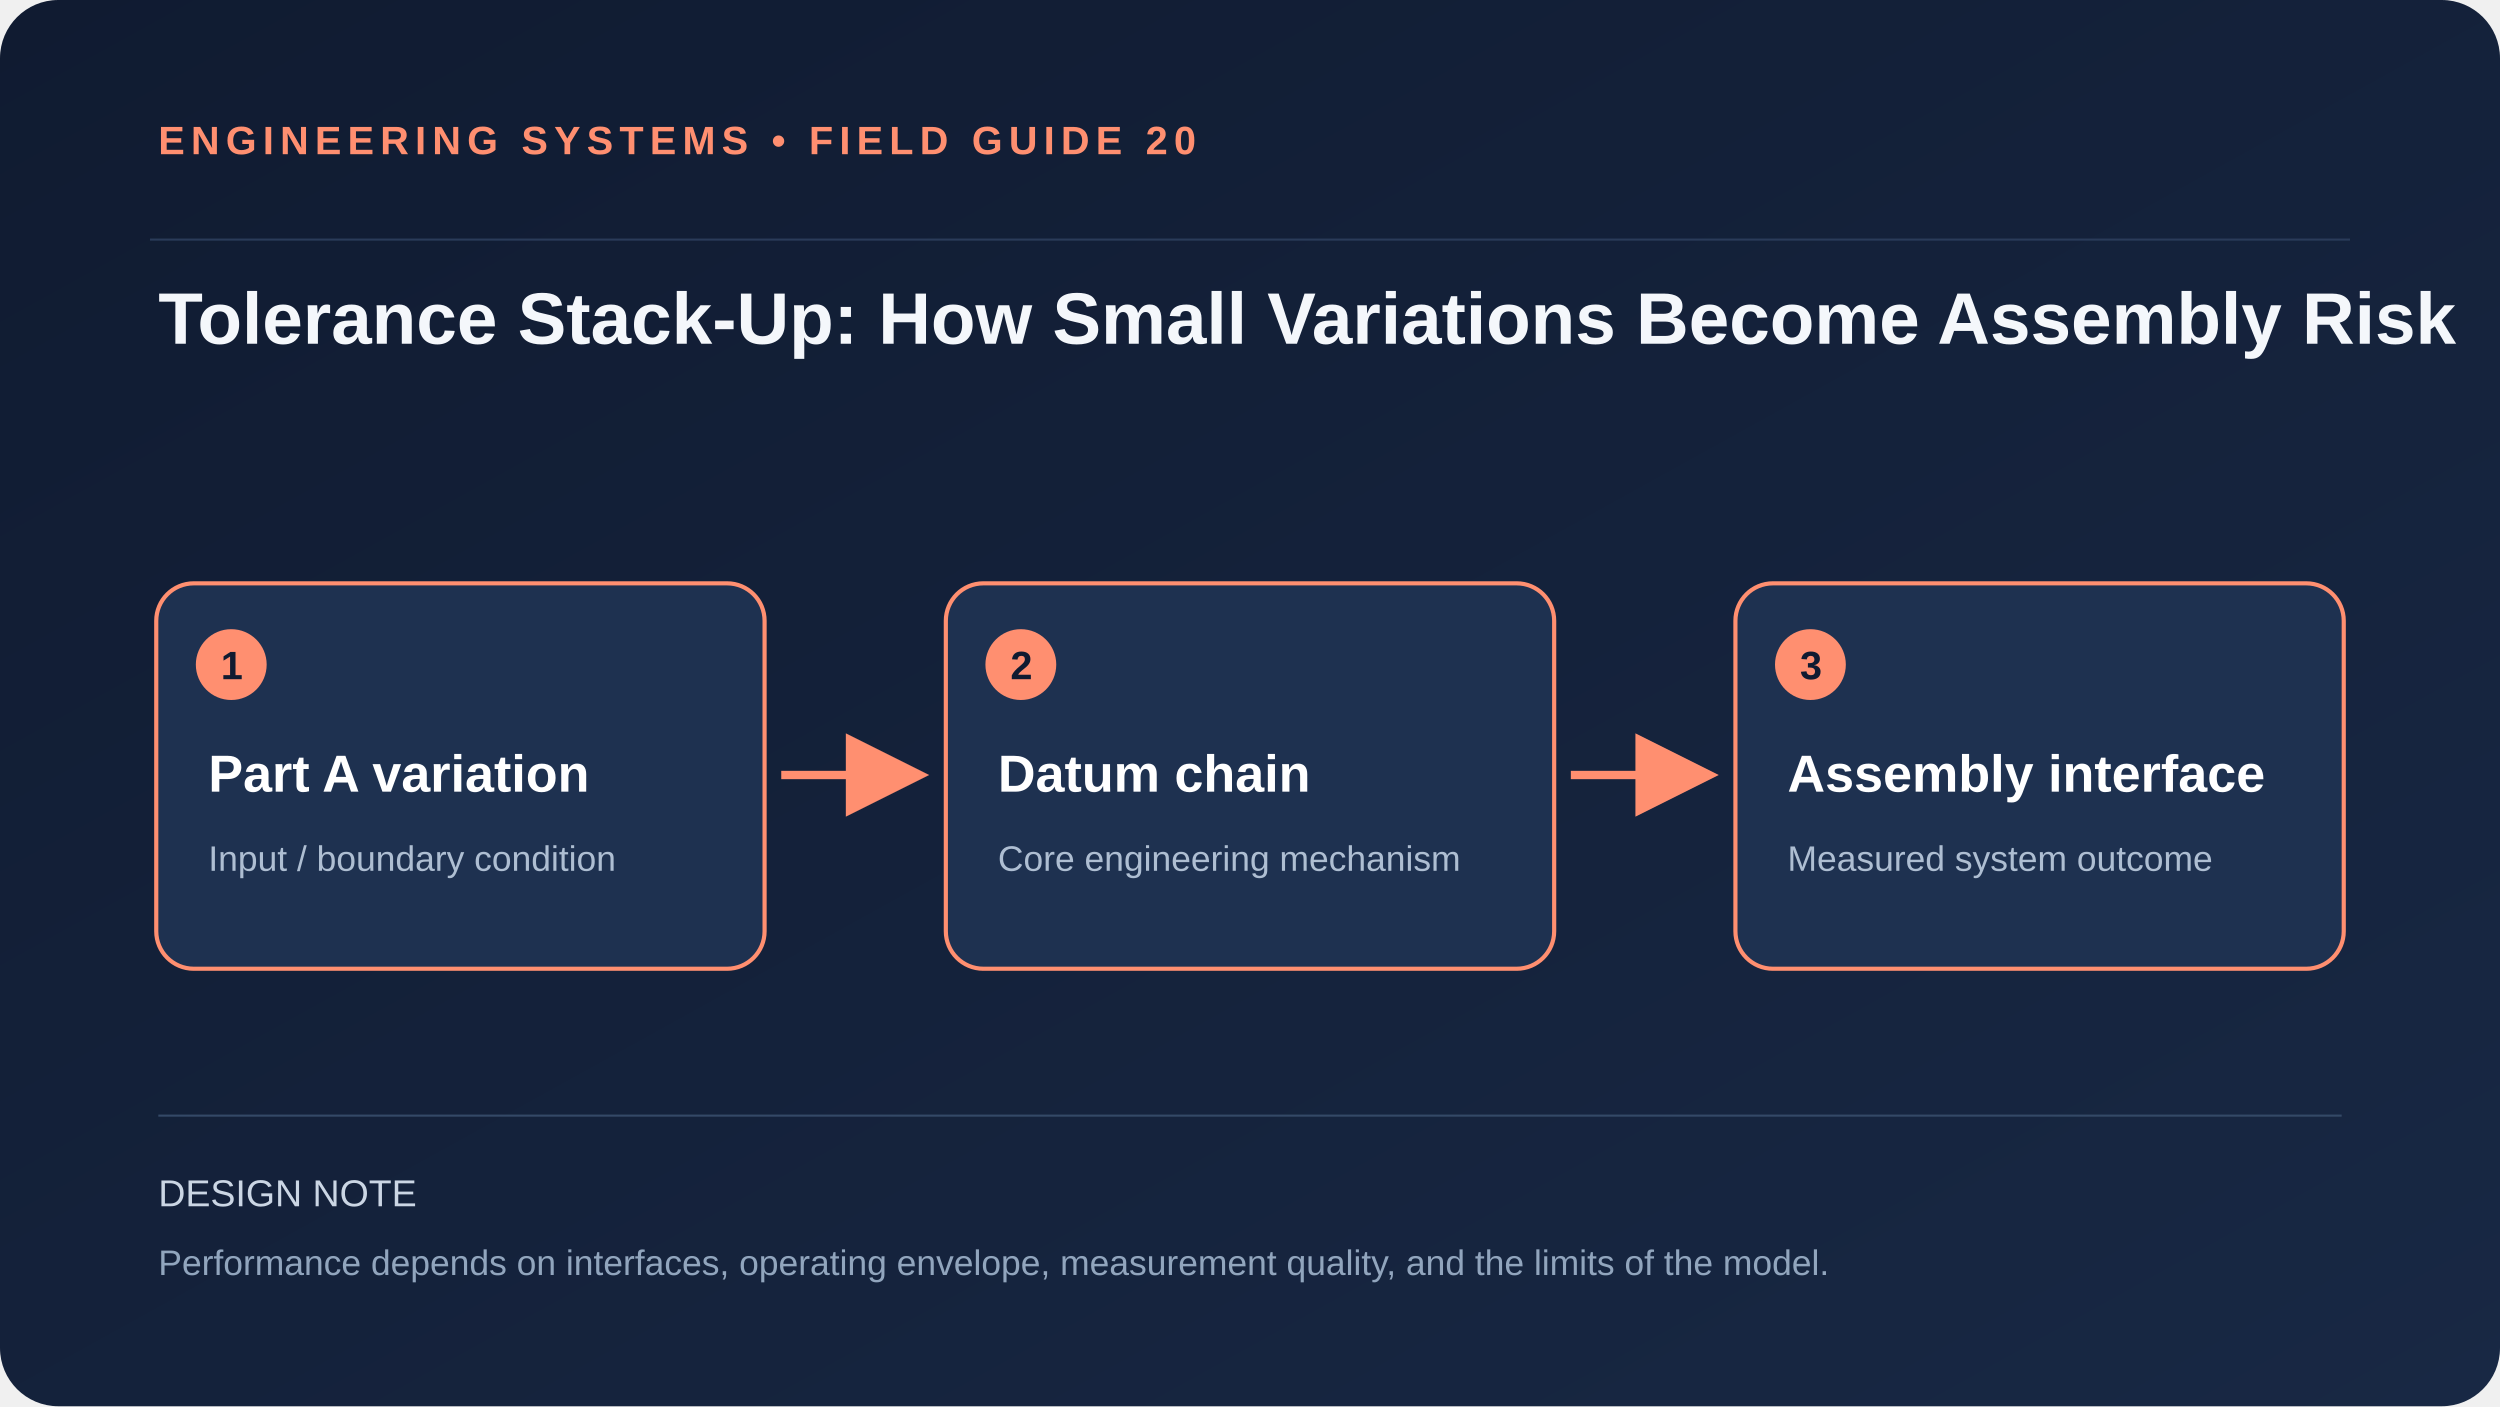
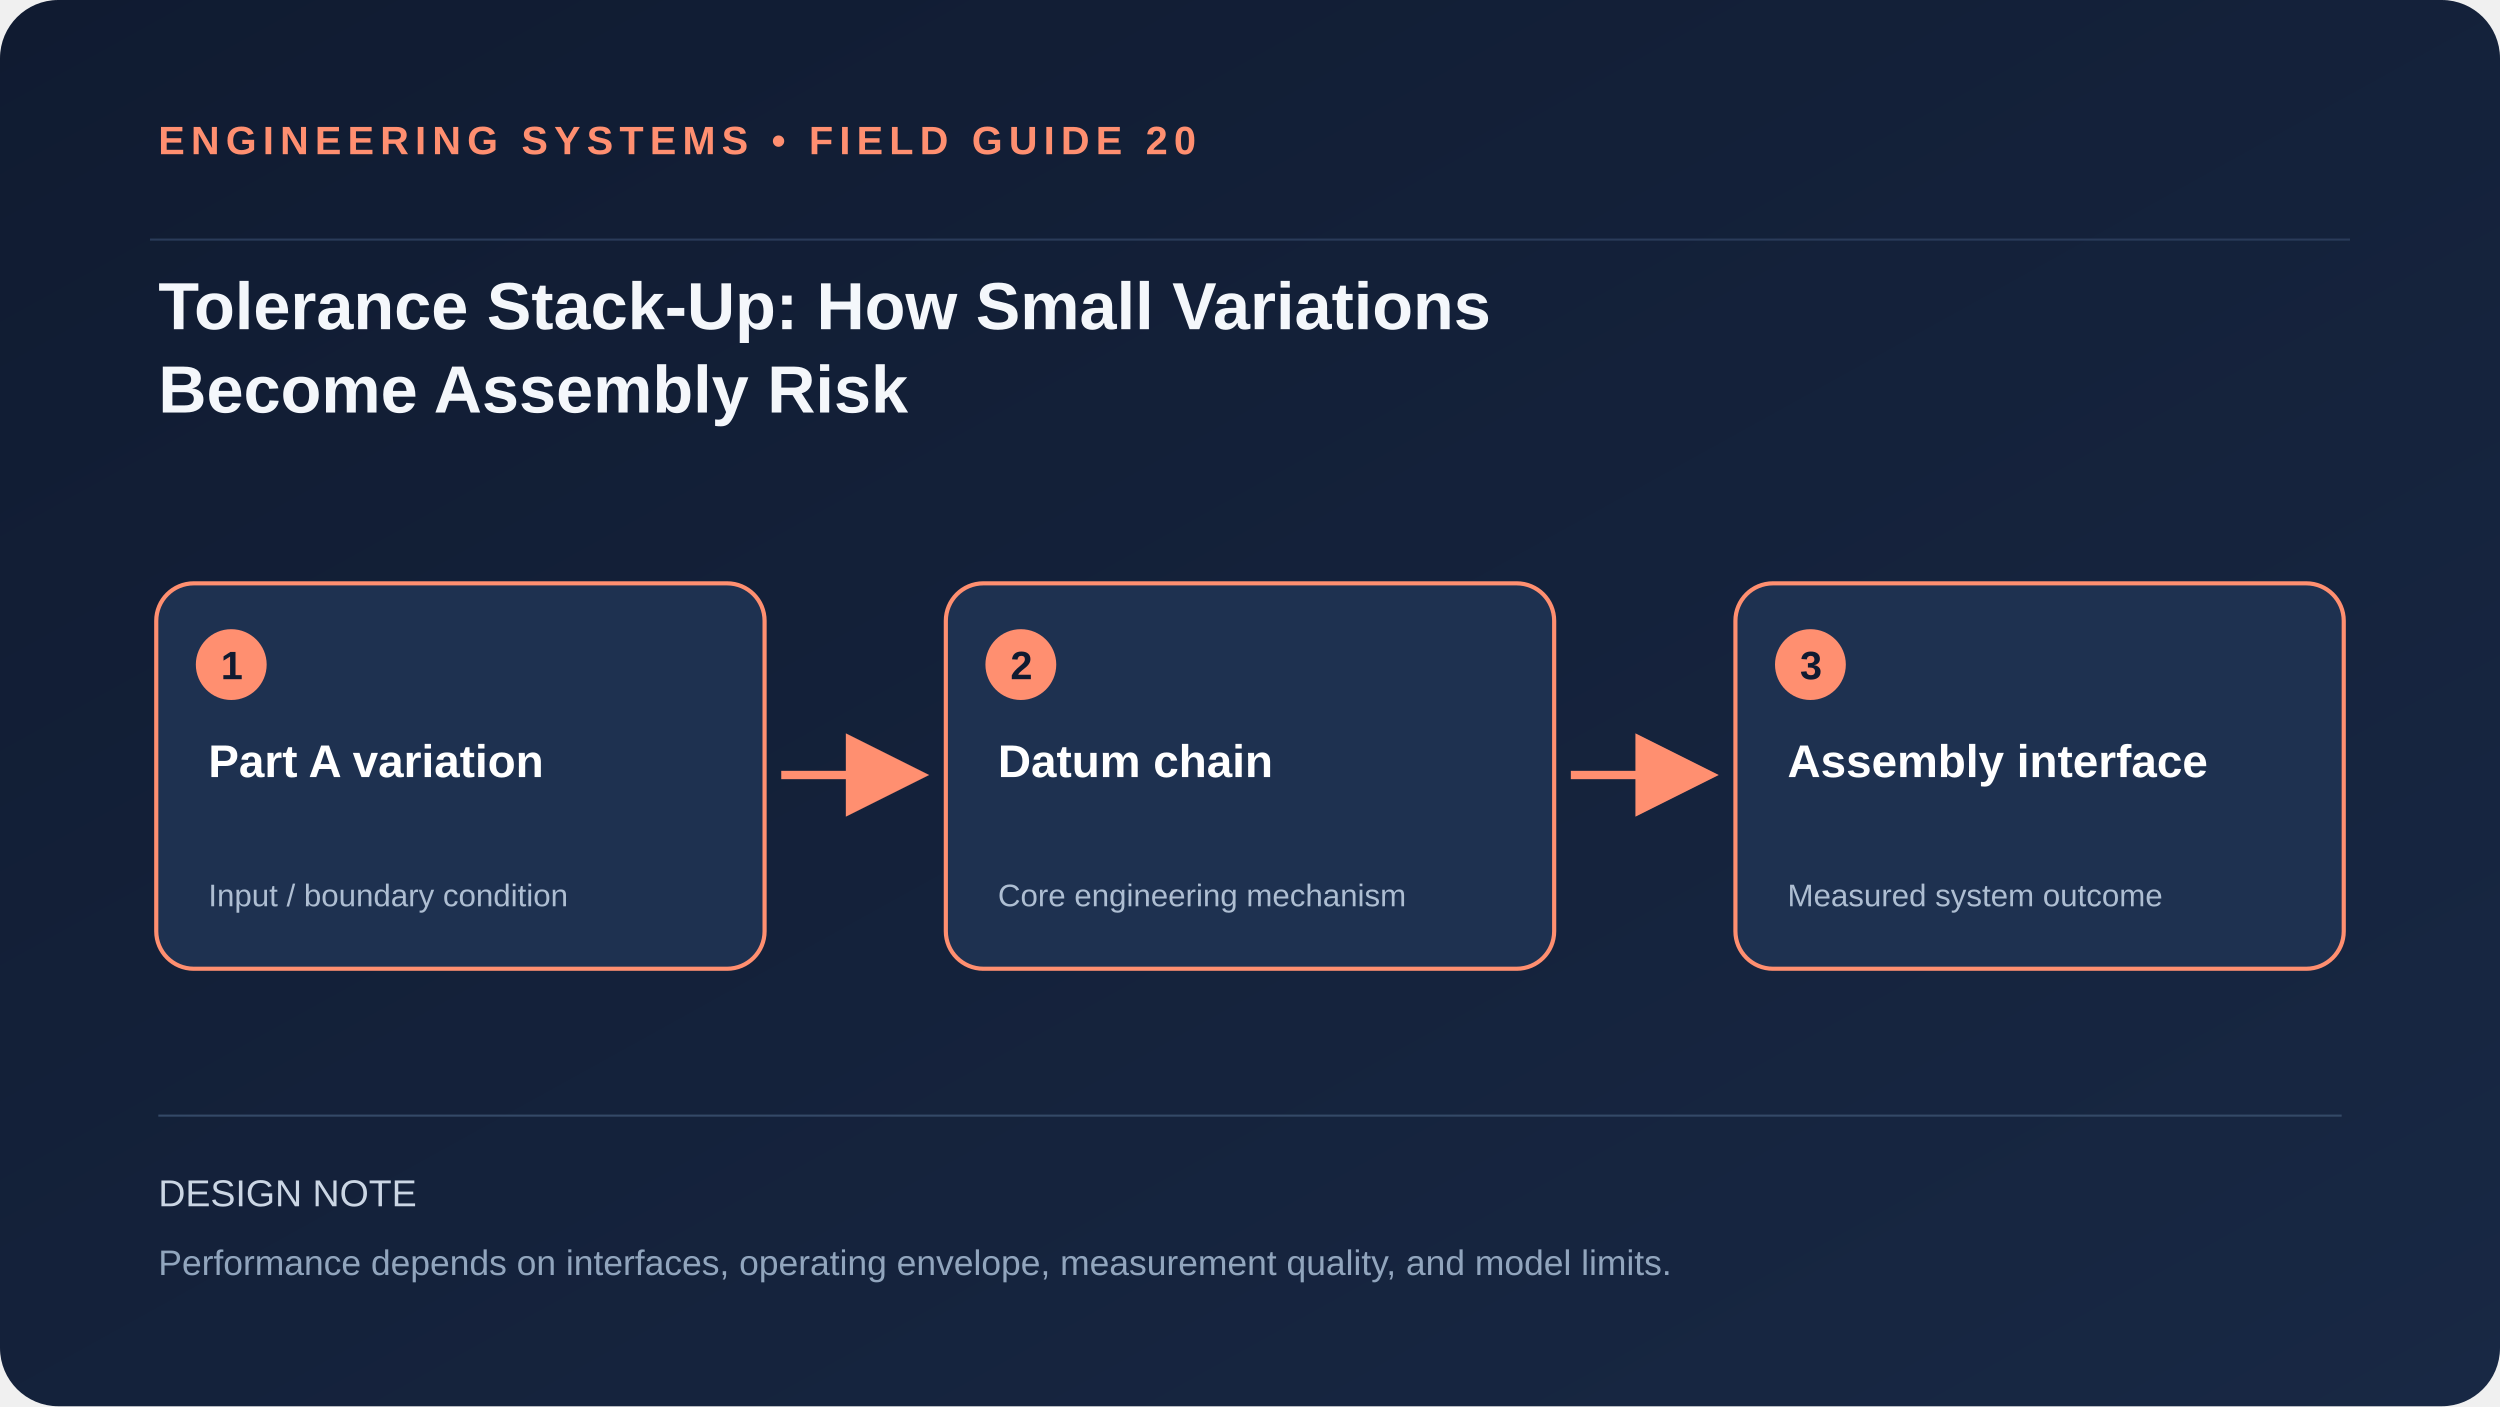
<svg xmlns="http://www.w3.org/2000/svg" width="1200" height="675" viewBox="0 0 1200 675" role="img" aria-labelledby="t d">
  <defs>
    <linearGradient id="bg" x2="1" y2="1">
      <stop stop-color="#101b31" />
      <stop offset="1" stop-color="#182844" />
    </linearGradient>
    <marker id="arrow" markerWidth="10" markerHeight="10" refX="8" refY="5" orient="auto">
      <path d="M0 0L10 5L0 10z" fill="#ff8f70" />
    </marker>
  </defs>
  <rect width="1200" height="675" rx="28" fill="url(#bg)" />
  <path d="M72 115H1128" stroke="#2a3b59" />
  <text x="76" y="74" fill="#ff8f70" font-family="Arial,sans-serif" font-size="19" font-weight="700" letter-spacing="3">ENGINEERING SYSTEMS • FIELD GUIDE 20</text>
-   <text x="76" y="165" fill="#f4f7fb" font-family="Arial,sans-serif" font-size="35" font-weight="700">Tolerance Stack-Up: How Small Variations Become Assembly Risk</text>
+   <text x="76" y="158" fill="#f4f7fb" font-family="Arial,sans-serif" font-size="32" font-weight="700">
+     <tspan x="76" dy="0">Tolerance Stack-Up: How Small Variations</tspan>
+     <tspan x="76" dy="40">Become Assembly Risk</tspan>
+   </text>
  <g font-family="Arial,sans-serif">
    <rect x="75" y="280" width="292" height="185" rx="18" fill="#1e3150" stroke="#ff8f70" stroke-width="2" />
    <circle cx="111" cy="319" r="17" fill="#ff8f70" />
    <text x="106" y="326" fill="#101b31" font-size="19" font-weight="700">1</text>
-     <text x="100" y="380" fill="#fff" font-size="25" font-weight="700">Part A variation</text>
-     <text x="100" y="418" fill="#aebed2" font-size="17">Input / boundary condition</text>
+     <text x="100" y="373" fill="#fff" font-size="22" font-weight="700">
+       <tspan x="100" dy="0">Part A variation</tspan>
+     </text>
+     <text x="100" y="435" fill="#aebed2" font-size="15">Input / boundary condition</text>
    <rect x="454" y="280" width="292" height="185" rx="18" fill="#1e3150" stroke="#ff8f70" stroke-width="2" />
    <circle cx="490" cy="319" r="17" fill="#ff8f70" />
    <text x="485" y="326" fill="#101b31" font-size="19" font-weight="700">2</text>
-     <text x="479" y="380" fill="#fff" font-size="25" font-weight="700">Datum chain</text>
-     <text x="479" y="418" fill="#aebed2" font-size="17">Core engineering mechanism</text>
+     <text x="479" y="373" fill="#fff" font-size="22" font-weight="700">
+       <tspan x="479" dy="0">Datum chain</tspan>
+     </text>
+     <text x="479" y="435" fill="#aebed2" font-size="15">Core engineering mechanism</text>
    <rect x="833" y="280" width="292" height="185" rx="18" fill="#1e3150" stroke="#ff8f70" stroke-width="2" />
    <circle cx="869" cy="319" r="17" fill="#ff8f70" />
    <text x="864" y="326" fill="#101b31" font-size="19" font-weight="700">3</text>
-     <text x="858" y="380" fill="#fff" font-size="25" font-weight="700">Assembly interface</text>
-     <text x="858" y="418" fill="#aebed2" font-size="17">Measured system outcome</text>
+     <text x="858" y="373" fill="#fff" font-size="22" font-weight="700">
+       <tspan x="858" dy="0">Assembly interface</tspan>
+     </text>
+     <text x="858" y="435" fill="#aebed2" font-size="15">Measured system outcome</text>
    <path d="M375 372H438" stroke="#ff8f70" stroke-width="4" marker-end="url(#arrow)" />
    <path d="M754 372H817" stroke="#ff8f70" stroke-width="4" marker-end="url(#arrow)" />
  </g>
  <rect x="76" y="535" width="1048" height="1" fill="#344967" />
  <text x="76" y="579" fill="#cbd6e4" font-family="Arial,sans-serif" font-size="18">DESIGN NOTE</text>
-   <text x="76" y="612" fill="#91a5bd" font-family="Arial,sans-serif" font-size="17">Performance depends on interfaces, operating envelope, measurement quality, and the limits of the model.</text>
+   <text x="76" y="612" fill="#91a5bd" font-family="Arial,sans-serif" font-size="17">Performance depends on interfaces, operating envelope, measurement quality, and model limits.</text>
</svg>
